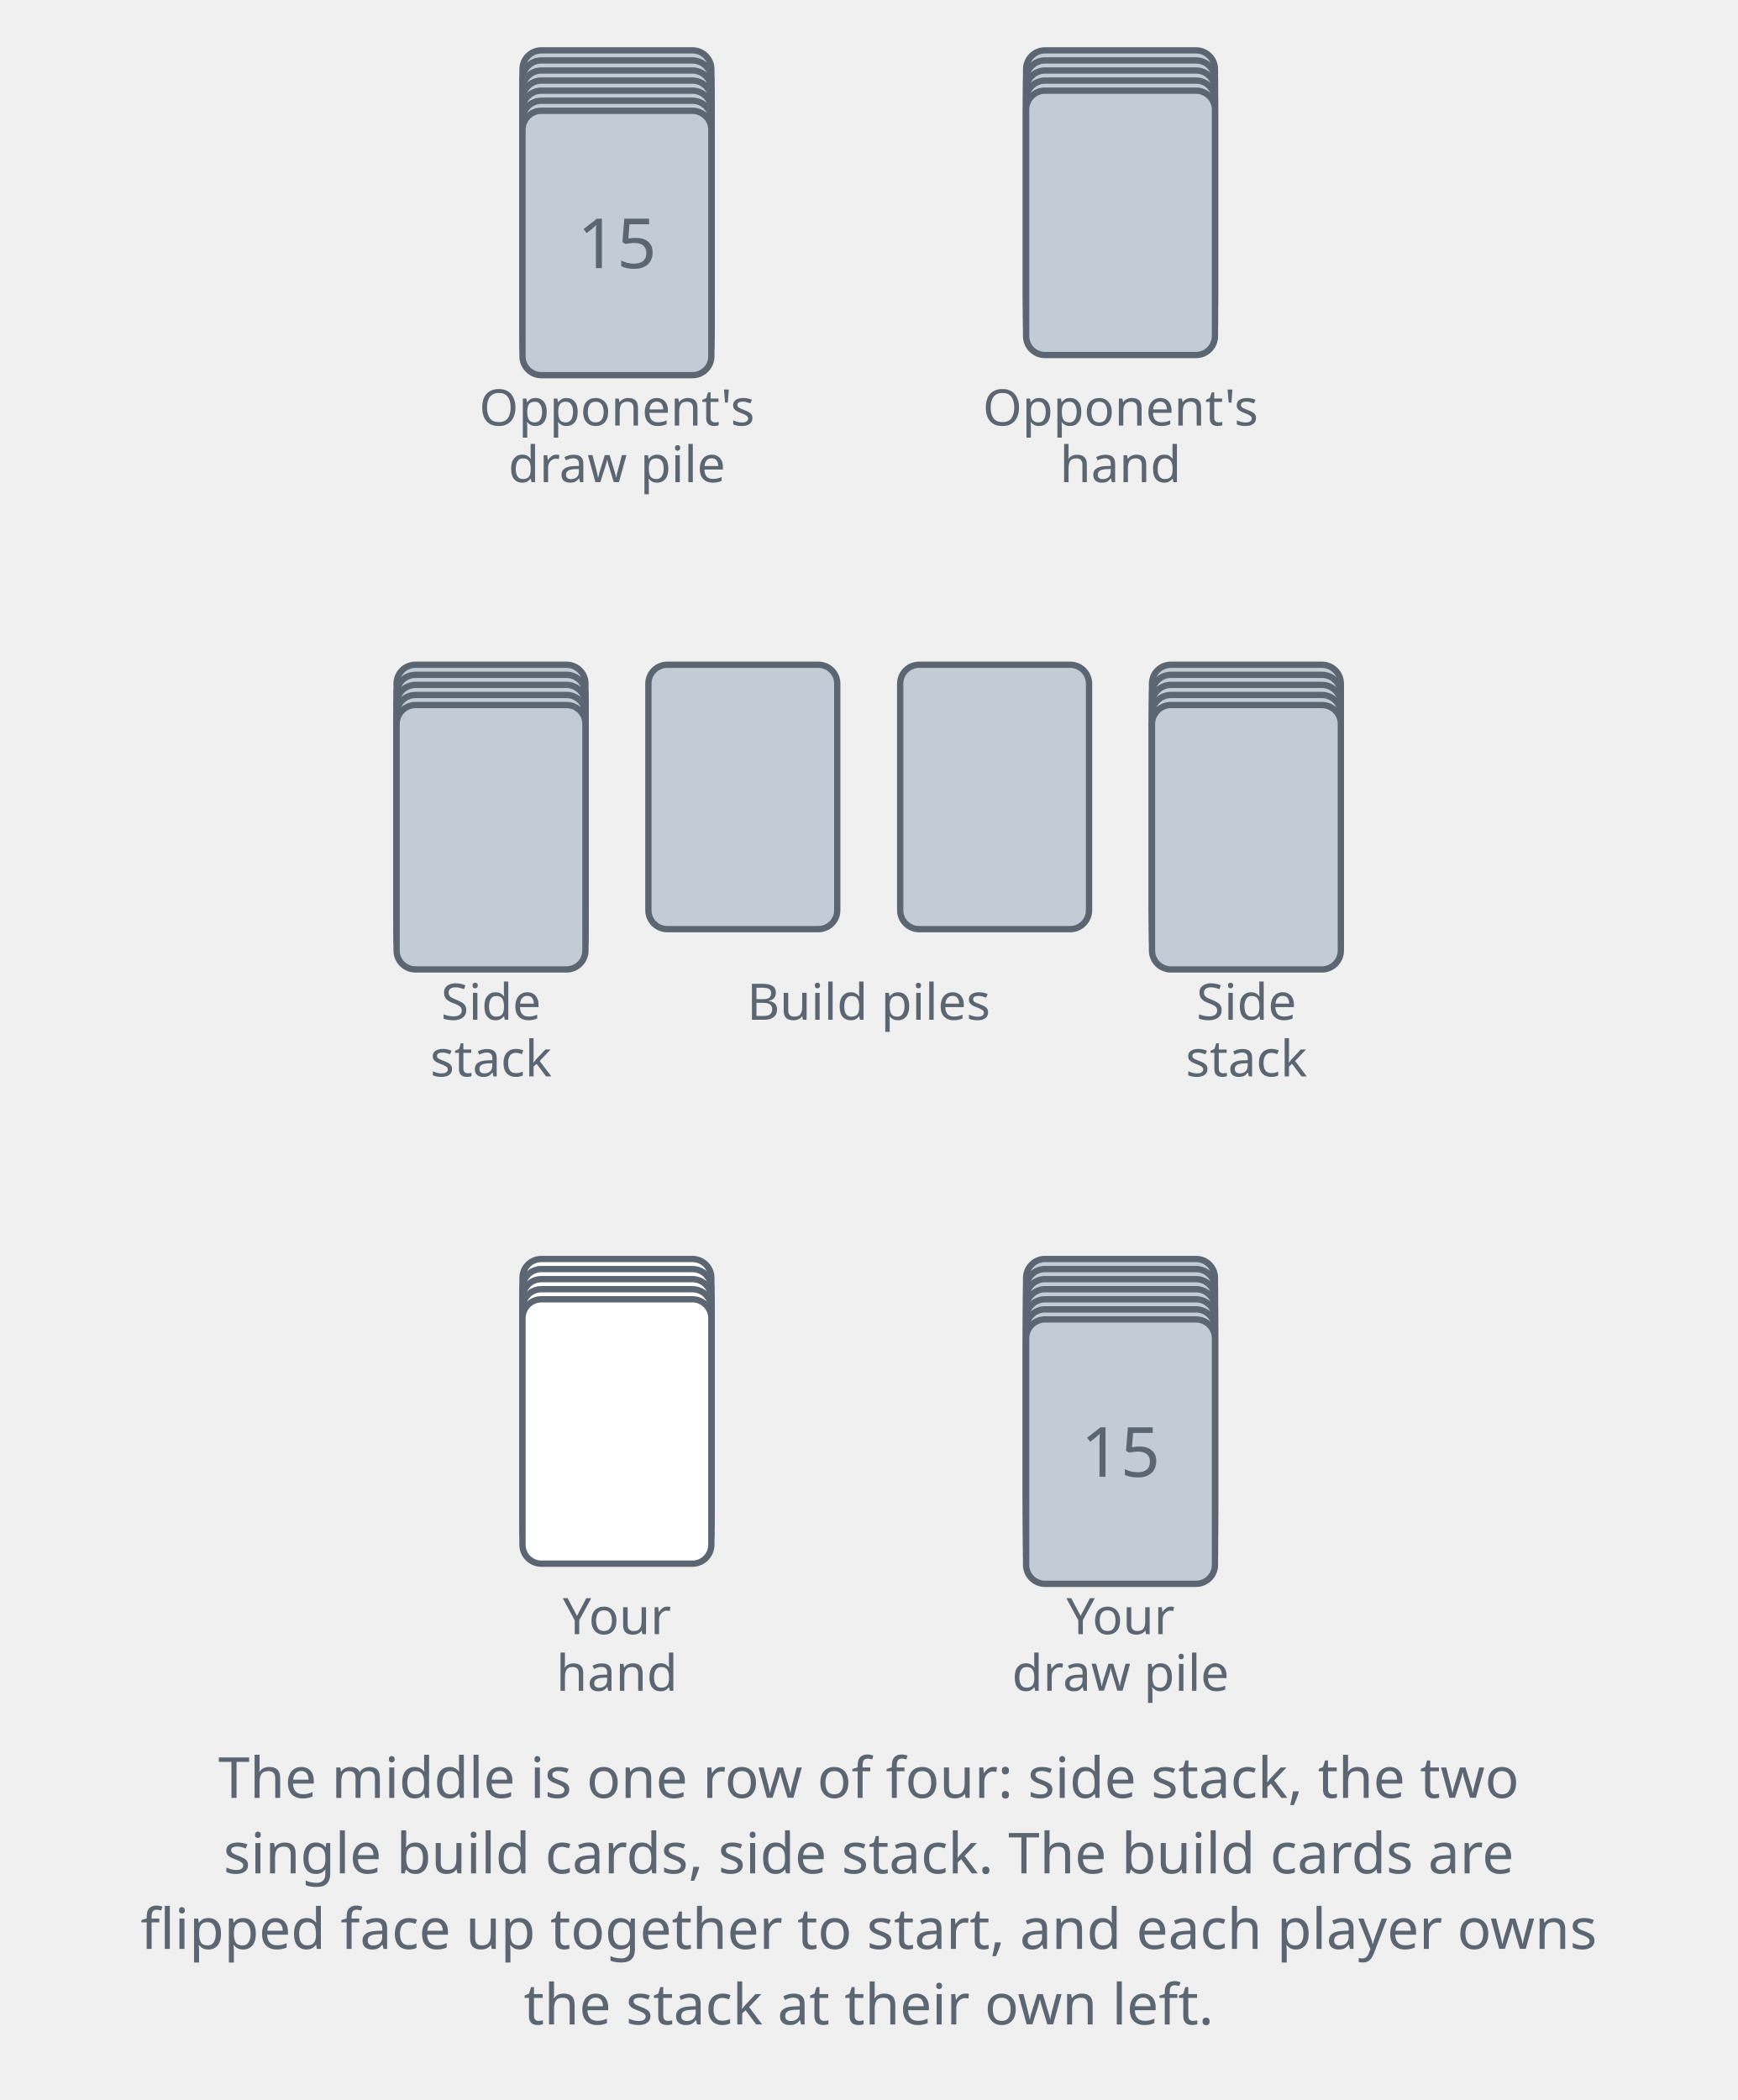
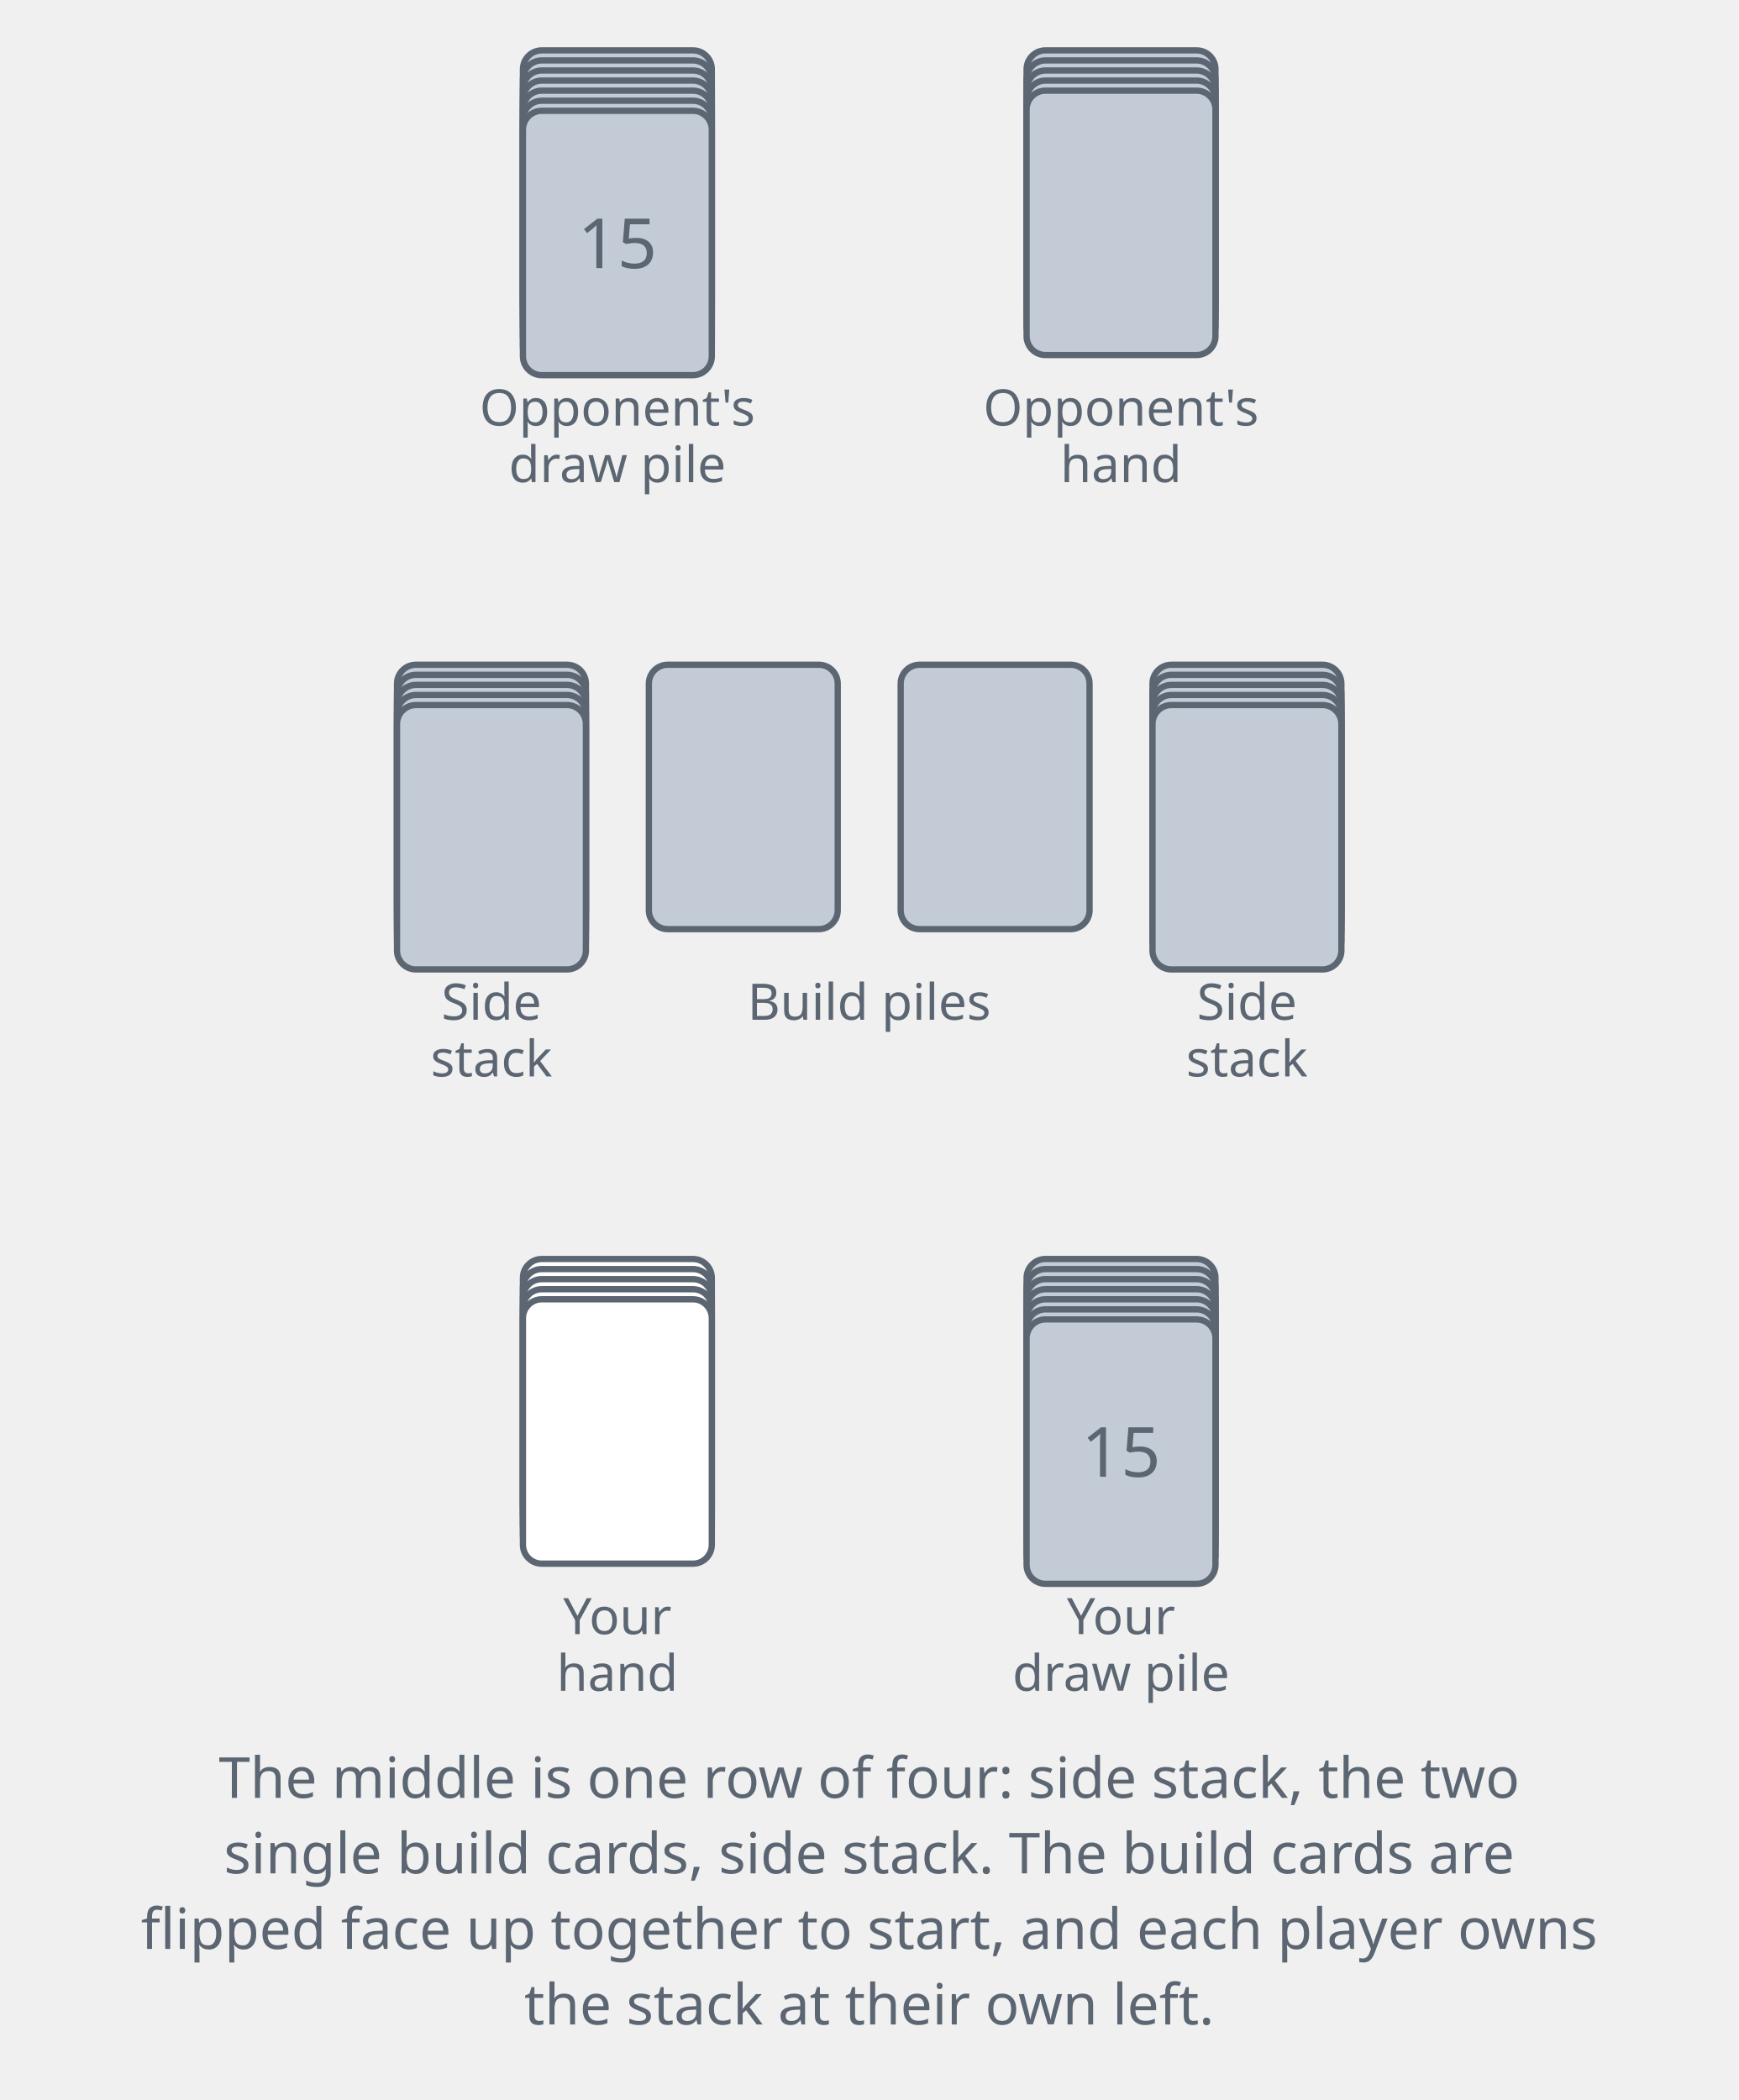
- <svg xmlns="http://www.w3.org/2000/svg" viewBox="0 0 276 333.6" width="276" height="333.6" role="img" aria-label="Speed setup diagram">
+ <svg xmlns="http://www.w3.org/2000/svg" viewBox="0 0 276 333.6" width="442" height="534" role="img" aria-label="Speed setup diagram">
  <rect x="83.0" y="8.0" width="30" height="42" rx="3" fill="#c3ccd6" stroke="#5b6672" stroke-width="1" />
  <rect x="83.0" y="9.6" width="30" height="42" rx="3" fill="#c3ccd6" stroke="#5b6672" stroke-width="1" />
  <rect x="83.0" y="11.2" width="30" height="42" rx="3" fill="#c3ccd6" stroke="#5b6672" stroke-width="1" />
  <rect x="83.0" y="12.8" width="30" height="42" rx="3" fill="#c3ccd6" stroke="#5b6672" stroke-width="1" />
  <rect x="83.0" y="14.4" width="30" height="42" rx="3" fill="#c3ccd6" stroke="#5b6672" stroke-width="1" />
  <rect x="83.0" y="16.0" width="30" height="42" rx="3" fill="#c3ccd6" stroke="#5b6672" stroke-width="1" />
  <rect x="83.0" y="17.6" width="30" height="42" rx="3" fill="#c3ccd6" stroke="#5b6672" stroke-width="1" />
  <text x="98.0" y="42.6" text-anchor="middle" font-family="system-ui, sans-serif" font-size="11" fill="#5b6672">15</text>
  <rect x="163.0" y="8.0" width="30" height="42" rx="3" fill="#c3ccd6" stroke="#5b6672" stroke-width="1" />
  <rect x="163.0" y="9.6" width="30" height="42" rx="3" fill="#c3ccd6" stroke="#5b6672" stroke-width="1" />
  <rect x="163.0" y="11.2" width="30" height="42" rx="3" fill="#c3ccd6" stroke="#5b6672" stroke-width="1" />
  <rect x="163.0" y="12.8" width="30" height="42" rx="3" fill="#c3ccd6" stroke="#5b6672" stroke-width="1" />
  <rect x="163.0" y="14.4" width="30" height="42" rx="3" fill="#c3ccd6" stroke="#5b6672" stroke-width="1" />
  <rect x="63.0" y="105.6" width="30" height="42" rx="3" fill="#c3ccd6" stroke="#5b6672" stroke-width="1" />
  <rect x="63.0" y="107.2" width="30" height="42" rx="3" fill="#c3ccd6" stroke="#5b6672" stroke-width="1" />
  <rect x="63.0" y="108.8" width="30" height="42" rx="3" fill="#c3ccd6" stroke="#5b6672" stroke-width="1" />
  <rect x="63.0" y="110.4" width="30" height="42" rx="3" fill="#c3ccd6" stroke="#5b6672" stroke-width="1" />
  <rect x="63.0" y="112.0" width="30" height="42" rx="3" fill="#c3ccd6" stroke="#5b6672" stroke-width="1" />
  <rect x="103.0" y="105.6" width="30" height="42" rx="3" fill="#c3ccd6" stroke="#5b6672" stroke-width="1" />
  <rect x="143.0" y="105.6" width="30" height="42" rx="3" fill="#c3ccd6" stroke="#5b6672" stroke-width="1" />
  <rect x="183.0" y="105.6" width="30" height="42" rx="3" fill="#c3ccd6" stroke="#5b6672" stroke-width="1" />
  <rect x="183.0" y="107.2" width="30" height="42" rx="3" fill="#c3ccd6" stroke="#5b6672" stroke-width="1" />
  <rect x="183.0" y="108.8" width="30" height="42" rx="3" fill="#c3ccd6" stroke="#5b6672" stroke-width="1" />
  <rect x="183.0" y="110.4" width="30" height="42" rx="3" fill="#c3ccd6" stroke="#5b6672" stroke-width="1" />
  <rect x="183.0" y="112.0" width="30" height="42" rx="3" fill="#c3ccd6" stroke="#5b6672" stroke-width="1" />
  <rect x="83.0" y="200.0" width="30" height="42" rx="3" fill="#ffffff" stroke="#5b6672" stroke-width="1" />
  <rect x="83.0" y="201.6" width="30" height="42" rx="3" fill="#ffffff" stroke="#5b6672" stroke-width="1" />
  <rect x="83.0" y="203.2" width="30" height="42" rx="3" fill="#ffffff" stroke="#5b6672" stroke-width="1" />
  <rect x="83.0" y="204.8" width="30" height="42" rx="3" fill="#ffffff" stroke="#5b6672" stroke-width="1" />
  <rect x="83.0" y="206.4" width="30" height="42" rx="3" fill="#ffffff" stroke="#5b6672" stroke-width="1" />
  <rect x="163.0" y="200.0" width="30" height="42" rx="3" fill="#c3ccd6" stroke="#5b6672" stroke-width="1" />
  <rect x="163.0" y="201.6" width="30" height="42" rx="3" fill="#c3ccd6" stroke="#5b6672" stroke-width="1" />
  <rect x="163.0" y="203.2" width="30" height="42" rx="3" fill="#c3ccd6" stroke="#5b6672" stroke-width="1" />
  <rect x="163.0" y="204.8" width="30" height="42" rx="3" fill="#c3ccd6" stroke="#5b6672" stroke-width="1" />
  <rect x="163.0" y="206.4" width="30" height="42" rx="3" fill="#c3ccd6" stroke="#5b6672" stroke-width="1" />
  <rect x="163.0" y="208.0" width="30" height="42" rx="3" fill="#c3ccd6" stroke="#5b6672" stroke-width="1" />
  <rect x="163.0" y="209.6" width="30" height="42" rx="3" fill="#c3ccd6" stroke="#5b6672" stroke-width="1" />
  <text x="178.0" y="234.6" text-anchor="middle" font-family="system-ui, sans-serif" font-size="11" fill="#5b6672">15</text>
  <text x="98.0" y="67.6" text-anchor="middle" font-family="system-ui, sans-serif" font-size="8" fill="#5b6672">Opponent's</text>
  <text x="98.0" y="76.6" text-anchor="middle" font-family="system-ui, sans-serif" font-size="8" fill="#5b6672">draw pile</text>
  <text x="178.0" y="67.6" text-anchor="middle" font-family="system-ui, sans-serif" font-size="8" fill="#5b6672">Opponent's</text>
  <text x="178.0" y="76.6" text-anchor="middle" font-family="system-ui, sans-serif" font-size="8" fill="#5b6672">hand</text>
  <text x="78.0" y="162.0" text-anchor="middle" font-family="system-ui, sans-serif" font-size="8" fill="#5b6672">Side</text>
  <text x="78.0" y="171.0" text-anchor="middle" font-family="system-ui, sans-serif" font-size="8" fill="#5b6672">stack</text>
  <text x="138.0" y="162.0" text-anchor="middle" font-family="system-ui, sans-serif" font-size="8" fill="#5b6672">Build piles</text>
  <text x="198.0" y="162.0" text-anchor="middle" font-family="system-ui, sans-serif" font-size="8" fill="#5b6672">Side</text>
  <text x="198.0" y="171.0" text-anchor="middle" font-family="system-ui, sans-serif" font-size="8" fill="#5b6672">stack</text>
  <text x="98.0" y="259.6" text-anchor="middle" font-family="system-ui, sans-serif" font-size="8" fill="#5b6672">Your</text>
  <text x="98.0" y="268.6" text-anchor="middle" font-family="system-ui, sans-serif" font-size="8" fill="#5b6672">hand</text>
  <text x="178.0" y="259.6" text-anchor="middle" font-family="system-ui, sans-serif" font-size="8" fill="#5b6672">Your</text>
  <text x="178.0" y="268.6" text-anchor="middle" font-family="system-ui, sans-serif" font-size="8" fill="#5b6672">draw pile</text>
  <text x="138.0" y="285.6" text-anchor="middle" font-family="system-ui, sans-serif" font-size="9" fill="#5b6672">The middle is one row of four: side stack, the two</text>
  <text x="138.0" y="297.6" text-anchor="middle" font-family="system-ui, sans-serif" font-size="9" fill="#5b6672">single build cards, side stack. The build cards are</text>
  <text x="138.0" y="309.6" text-anchor="middle" font-family="system-ui, sans-serif" font-size="9" fill="#5b6672">flipped face up together to start, and each player owns</text>
  <text x="138.0" y="321.6" text-anchor="middle" font-family="system-ui, sans-serif" font-size="9" fill="#5b6672">the stack at their own left.</text>
</svg>
